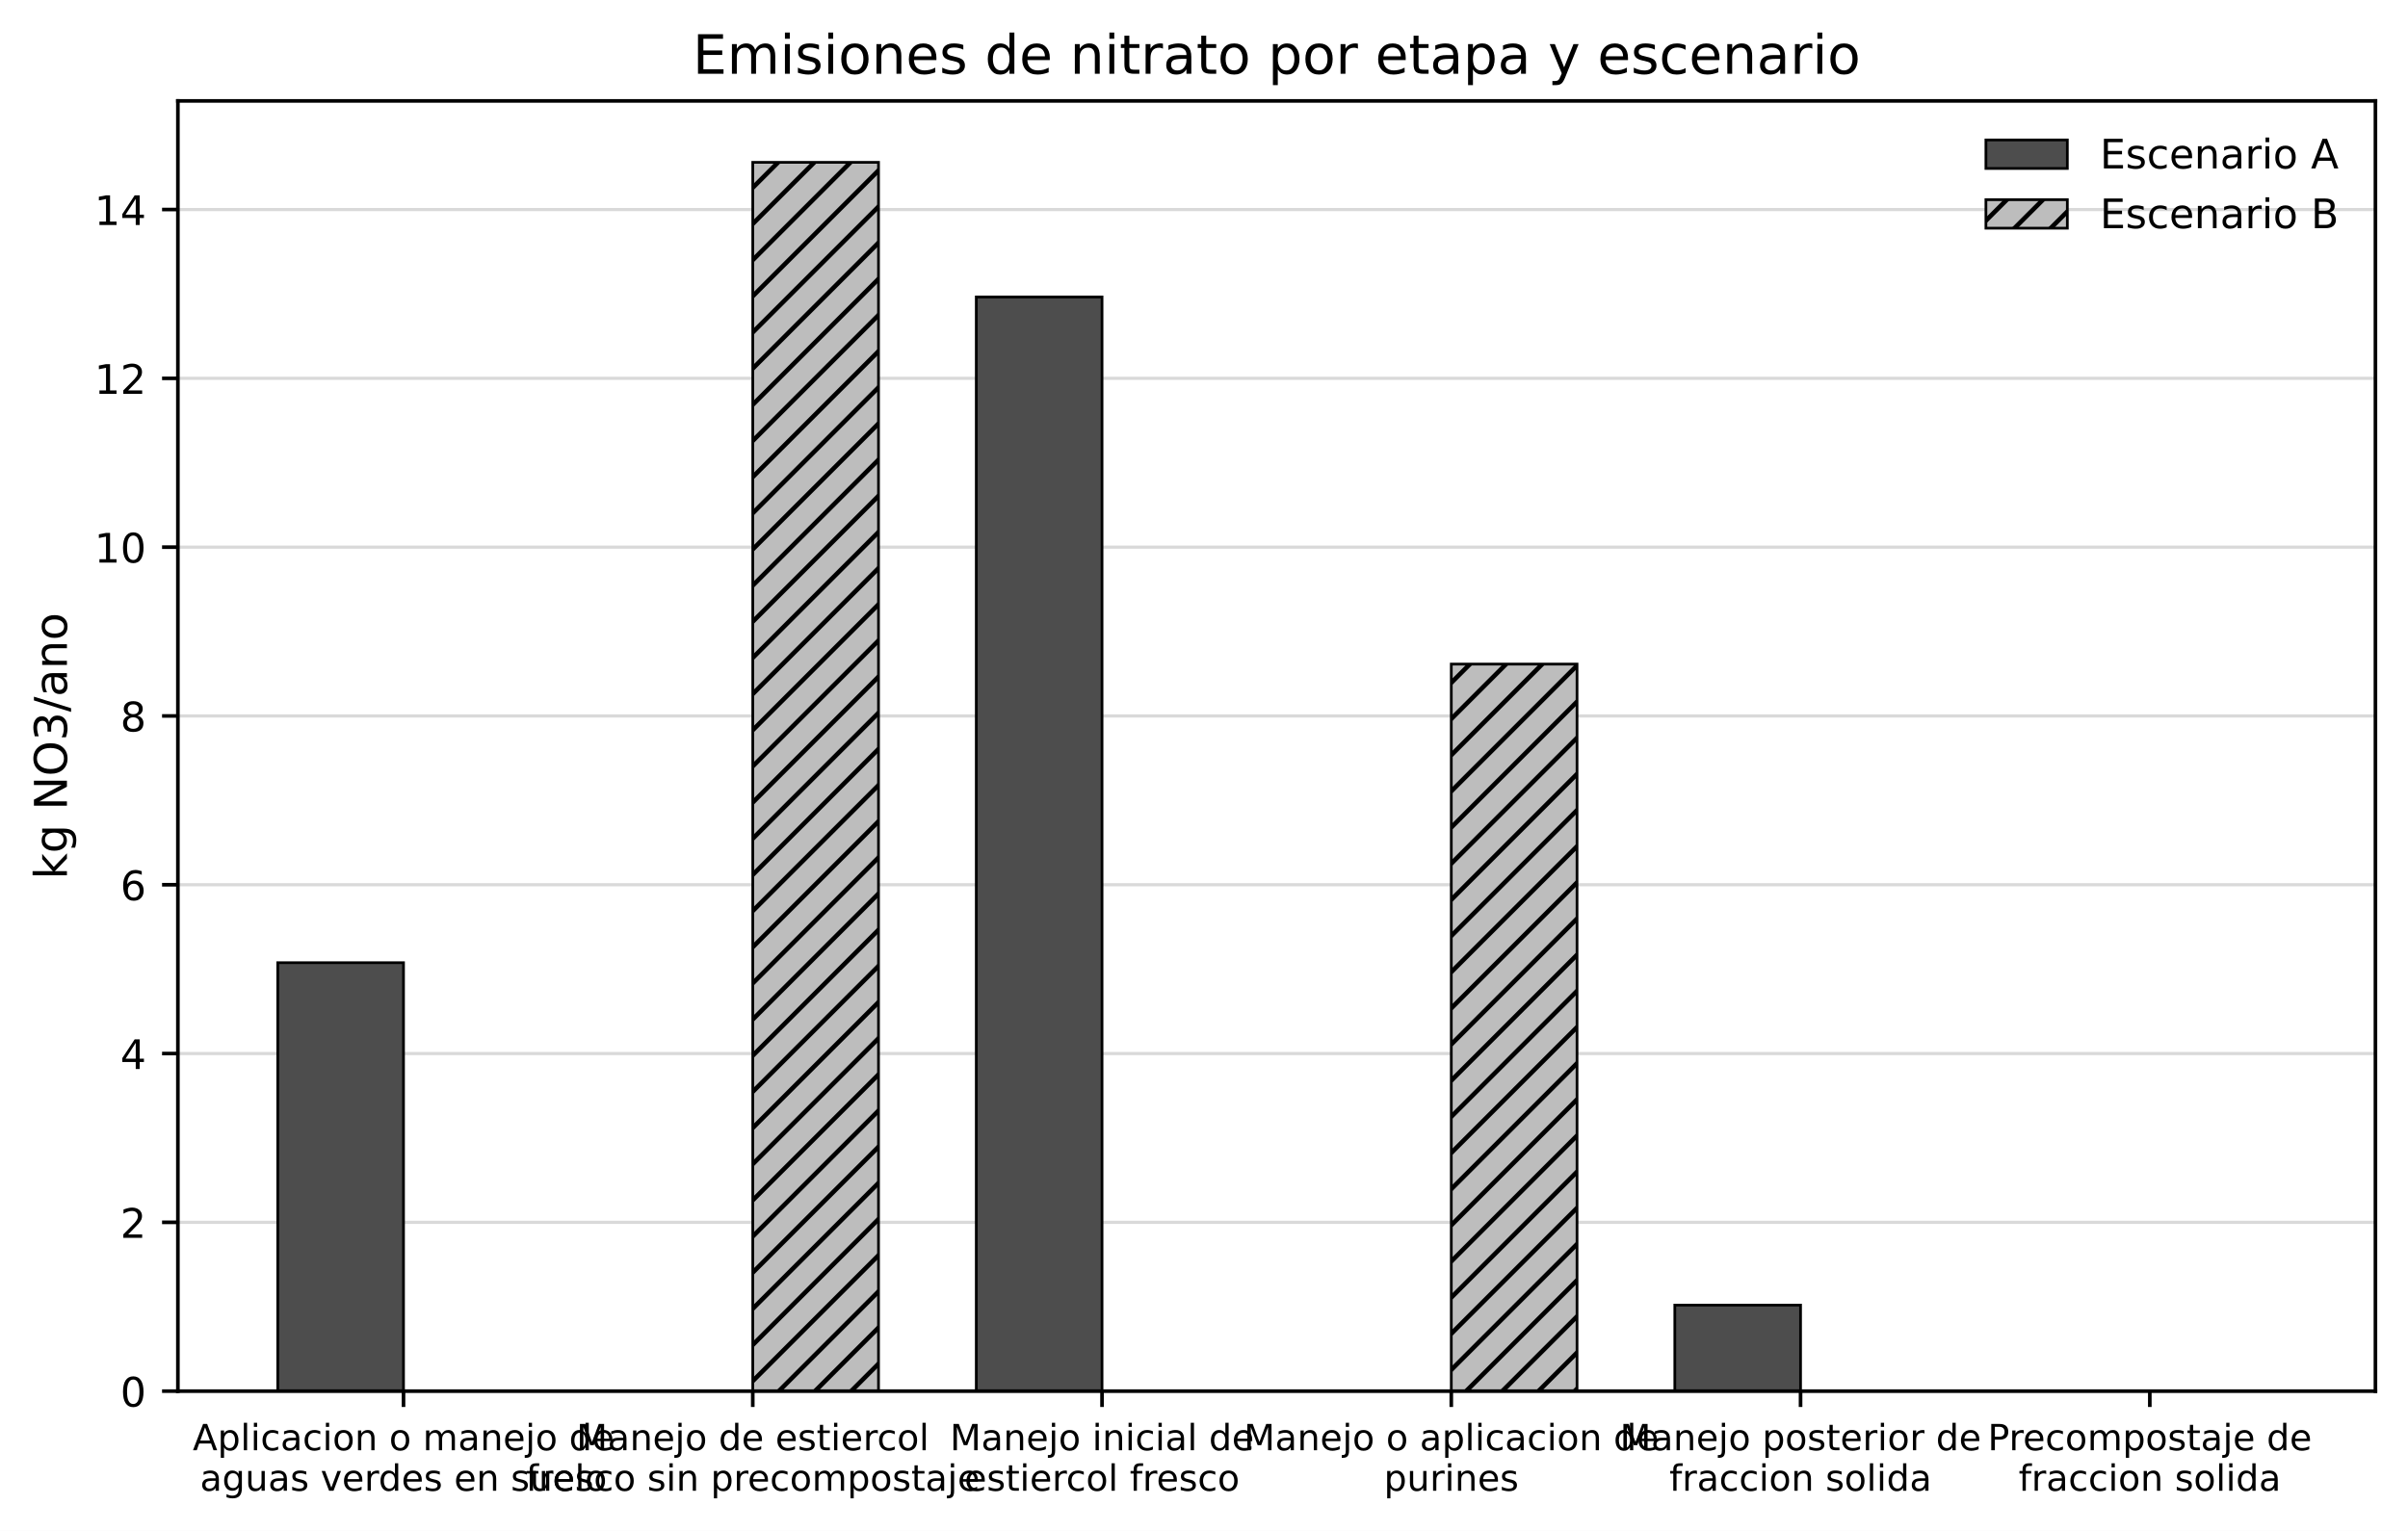
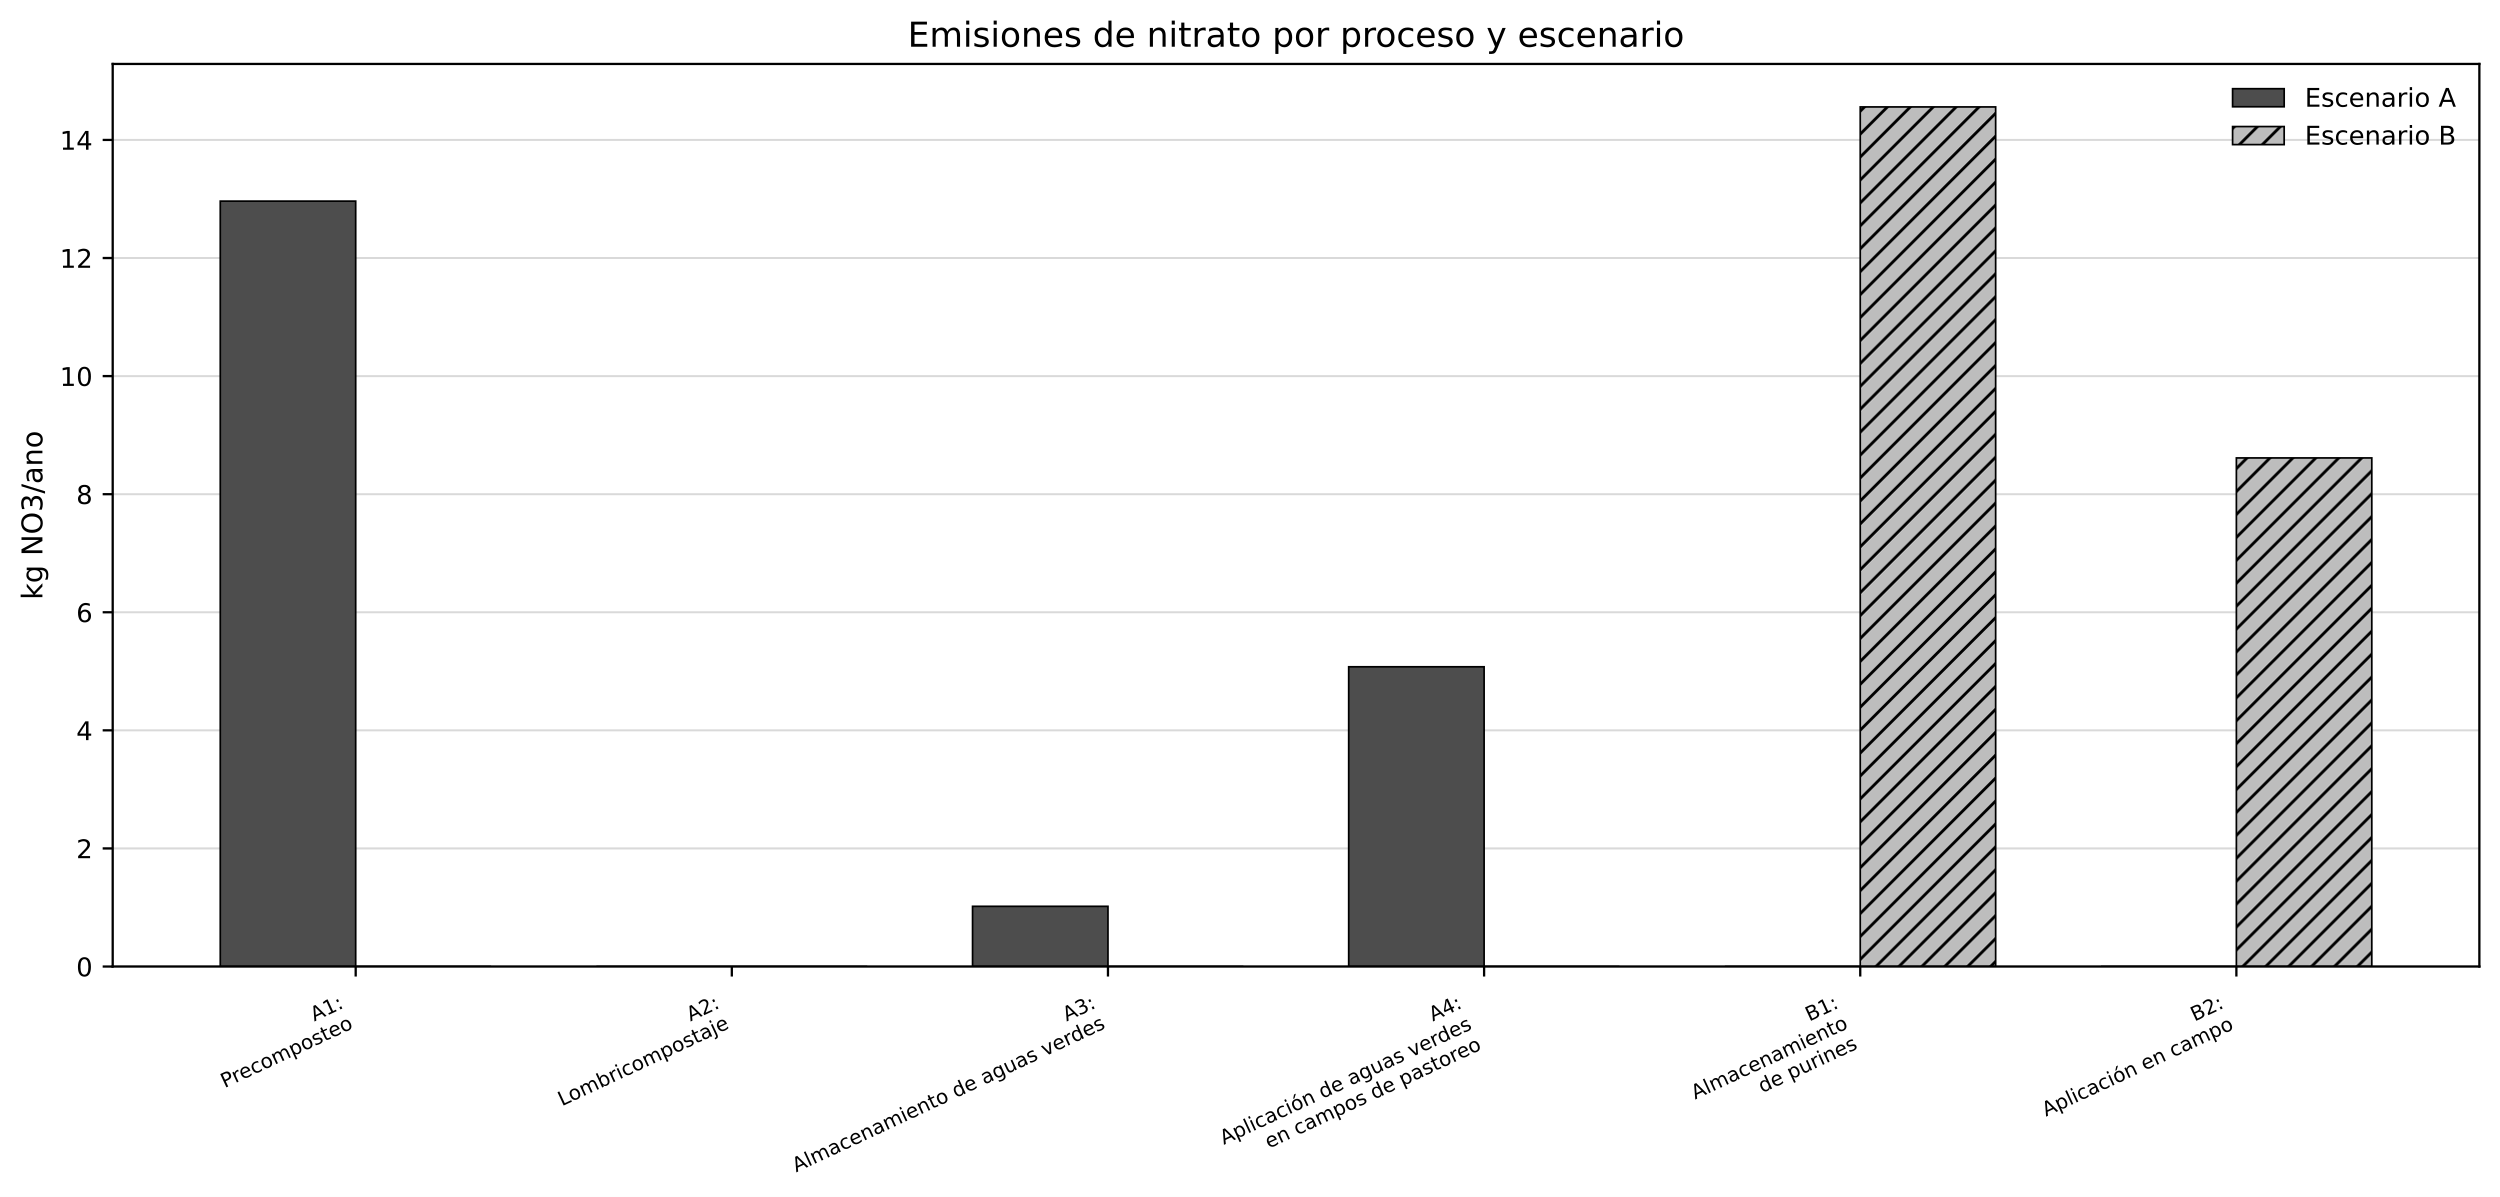
- <svg xmlns="http://www.w3.org/2000/svg" xmlns:xlink="http://www.w3.org/1999/xlink" width="532.421pt" height="338.587pt" viewBox="0 0 532.421 338.587" version="1.1">
+ <svg xmlns="http://www.w3.org/2000/svg" xmlns:xlink="http://www.w3.org/1999/xlink" width="872.468pt" height="417.703pt" viewBox="0 0 872.468 417.703" version="1.1">
  <defs>
    <style type="text/css">*{stroke-linejoin: round; stroke-linecap: butt}</style>
  </defs>
  <g id="figure_1">
    <g id="patch_1">
-       <path d="M 0 338.587  L 532.421 338.587  L 532.421 0  L 0 0  z " style="fill: #ffffff" />
+       <path d="M -0 417.703  L 872.468 417.703  L 872.468 0  L -0 0  z " style="fill: #ffffff" />
    </g>
    <g id="axes_1">
      <g id="patch_2">
-         <path d="M 39.331 307.686  L 525.221 307.686  L 525.221 22.318  L 39.331 22.318  z " style="fill: #ffffff" />
+         <path d="M 39.331 337.302  L 865.268 337.302  L 865.268 22.318  L 39.331 22.318  z " style="fill: #ffffff" />
      </g>
      <g id="matplotlib.axis_1">
        <g id="xtick_1">
          <g id="line2d_1">
            <defs>
-               <path id="mf99a83f298" d="M 0 0  L 0 3.5  " style="stroke: #000000; stroke-width: 0.8" />
+               <path id="me1f1a757c4" d="M 0 0  L 0 3.5  " style="stroke: #000000; stroke-width: 0.8" />
            </defs>
            <g>
-               <use xlink:href="#mf99a83f298" x="89.217" y="307.686" style="stroke: #000000; stroke-width: 0.8" />
+               <use xlink:href="#me1f1a757c4" x="124.13" y="337.302" style="stroke: #000000; stroke-width: 0.8" />
            </g>
          </g>
          <g id="text_1">
-             <text style="font-size: 8px; font-family: 'DejaVu Sans'" transform="translate(42.61073 320.7649)">Aplicacion o manejo de</text>
-             <text style="font-size: 8px; font-family: 'DejaVu Sans'" transform="translate(44.2201 329.7231)">aguas verdes en suelo</text>
+             <text style="font-size: 7px; font-family: 'DejaVu Sans'" transform="translate(109.6882 356.5248) rotate(-25)">A1:</text>
+             <text style="font-size: 7px; font-family: 'DejaVu Sans'" transform="translate(78.39455 379.7661) rotate(-25)">Precomposteo</text>
          </g>
        </g>
        <g id="xtick_2">
          <g id="line2d_2">
            <g>
-               <use xlink:href="#mf99a83f298" x="166.44" y="307.686" style="stroke: #000000; stroke-width: 0.8" />
+               <use xlink:href="#me1f1a757c4" x="255.397" y="337.302" style="stroke: #000000; stroke-width: 0.8" />
            </g>
          </g>
          <g id="text_2">
-             <text style="font-size: 8px; font-family: 'DejaVu Sans'" transform="translate(127.4417 320.7649)">Manejo de estiercol</text>
-             <text style="font-size: 8px; font-family: 'DejaVu Sans'" transform="translate(116.2529 329.7231)">fresco sin precompostaje</text>
+             <text style="font-size: 7px; font-family: 'DejaVu Sans'" transform="translate(240.956 356.5248) rotate(-25)">A2:</text>
+             <text style="font-size: 7px; font-family: 'DejaVu Sans'" transform="translate(196.0938 386.0932) rotate(-25)">Lombricompostaje</text>
          </g>
        </g>
        <g id="xtick_3">
          <g id="line2d_3">
            <g>
-               <use xlink:href="#mf99a83f298" x="243.664" y="307.686" style="stroke: #000000; stroke-width: 0.8" />
+               <use xlink:href="#me1f1a757c4" x="386.665" y="337.302" style="stroke: #000000; stroke-width: 0.8" />
            </g>
          </g>
          <g id="text_3">
-             <text style="font-size: 8px; font-family: 'DejaVu Sans'" transform="translate(210.0326 320.7649)">Manejo inicial de</text>
-             <text style="font-size: 8px; font-family: 'DejaVu Sans'" transform="translate(213.2401 329.7231)">estiercol fresco</text>
+             <text style="font-size: 7px; font-family: 'DejaVu Sans'" transform="translate(372.2238 356.5248) rotate(-25)">A3:</text>
+             <text style="font-size: 7px; font-family: 'DejaVu Sans'" transform="translate(277.8444 409.1834) rotate(-25)">Almacenamiento de aguas verdes</text>
          </g>
        </g>
        <g id="xtick_4">
          <g id="line2d_4">
            <g>
-               <use xlink:href="#mf99a83f298" x="320.887" y="307.686" style="stroke: #000000; stroke-width: 0.8" />
+               <use xlink:href="#me1f1a757c4" x="517.933" y="337.302" style="stroke: #000000; stroke-width: 0.8" />
            </g>
          </g>
          <g id="text_4">
-             <text style="font-size: 8px; font-family: 'DejaVu Sans'" transform="translate(275.0111 320.7649)">Manejo o aplicacion de</text>
-             <text style="font-size: 8px; font-family: 'DejaVu Sans'" transform="translate(305.9774 329.7231)">purines</text>
+             <text style="font-size: 7px; font-family: 'DejaVu Sans'" transform="translate(500.0369 356.5248) rotate(-25)">A4:</text>
+             <text style="font-size: 7px; font-family: 'DejaVu Sans'" transform="translate(427.0832 399.5632) rotate(-25)">Aplicación de aguas verdes</text>
+             <text style="font-size: 7px; font-family: 'DejaVu Sans'" transform="translate(442.8037 400.8814) rotate(-25)">en campos de pastoreo</text>
          </g>
        </g>
        <g id="xtick_5">
          <g id="line2d_5">
            <g>
-               <use xlink:href="#mf99a83f298" x="398.111" y="307.686" style="stroke: #000000; stroke-width: 0.8" />
+               <use xlink:href="#me1f1a757c4" x="649.201" y="337.302" style="stroke: #000000; stroke-width: 0.8" />
            </g>
          </g>
          <g id="text_5">
-             <text style="font-size: 8px; font-family: 'DejaVu Sans'" transform="translate(358.1627 320.7649)">Manejo posterior de</text>
-             <text style="font-size: 8px; font-family: 'DejaVu Sans'" transform="translate(369.0989 329.7231)">fraccion solida</text>
+             <text style="font-size: 7px; font-family: 'DejaVu Sans'" transform="translate(631.4338 356.5308) rotate(-25)">B1:</text>
+             <text style="font-size: 7px; font-family: 'DejaVu Sans'" transform="translate(591.5676 383.7695) rotate(-25)">Almacenamiento</text>
+             <text style="font-size: 7px; font-family: 'DejaVu Sans'" transform="translate(614.9902 381.4961) rotate(-25)">de purines</text>
          </g>
        </g>
        <g id="xtick_6">
          <g id="line2d_6">
            <g>
-               <use xlink:href="#mf99a83f298" x="475.334" y="307.686" style="stroke: #000000; stroke-width: 0.8" />
+               <use xlink:href="#me1f1a757c4" x="780.469" y="337.302" style="stroke: #000000; stroke-width: 0.8" />
            </g>
          </g>
          <g id="text_6">
-             <text style="font-size: 8px; font-family: 'DejaVu Sans'" transform="translate(439.4993 320.7649)">Precompostaje de</text>
-             <text style="font-size: 8px; font-family: 'DejaVu Sans'" transform="translate(446.3224 329.7231)">fraccion solida</text>
+             <text style="font-size: 7px; font-family: 'DejaVu Sans'" transform="translate(765.8723 356.5308) rotate(-25)">B2:</text>
+             <text style="font-size: 7px; font-family: 'DejaVu Sans'" transform="translate(714.0099 389.7341) rotate(-25)">Aplicación en campo</text>
          </g>
        </g>
      </g>
      <g id="matplotlib.axis_2">
        <g id="ytick_1">
          <g id="line2d_7">
-             <path d="M 39.331 307.686  L 525.221 307.686  " clip-path="url(#p50f00ec441)" style="fill: none; stroke: #d9d9d9; stroke-width: 0.7; stroke-linecap: square" />
+             <path d="M 39.331 337.302  L 865.268 337.302  " clip-path="url(#p46c04da74f)" style="fill: none; stroke: #d9d9d9; stroke-width: 0.7; stroke-linecap: square" />
          </g>
          <g id="line2d_8">
            <defs>
-               <path id="ma6bf55f4ef" d="M 0 0  L -3.5 0  " style="stroke: #000000; stroke-width: 0.8" />
+               <path id="mee54583fec" d="M 0 0  L -3.5 0  " style="stroke: #000000; stroke-width: 0.8" />
            </defs>
            <g>
-               <use xlink:href="#ma6bf55f4ef" x="39.331" y="307.686" style="stroke: #000000; stroke-width: 0.8" />
+               <use xlink:href="#mee54583fec" x="39.331" y="337.302" style="stroke: #000000; stroke-width: 0.8" />
            </g>
          </g>
          <g id="text_7">
-             <text style="font-size: 9px; font-family: 'DejaVu Sans'; text-anchor: end" x="32.331" y="311.105" transform="rotate(-0 32.33062 311.1054)">0</text>
+             <text style="font-size: 9px; font-family: 'DejaVu Sans'; text-anchor: end" x="32.331" y="340.721" transform="rotate(-0 32.33062 340.721)">0</text>
          </g>
        </g>
        <g id="ytick_2">
          <g id="line2d_9">
-             <path d="M 39.331 270.352  L 525.221 270.352  " clip-path="url(#p50f00ec441)" style="fill: none; stroke: #d9d9d9; stroke-width: 0.7; stroke-linecap: square" />
+             <path d="M 39.331 296.093  L 865.268 296.093  " clip-path="url(#p46c04da74f)" style="fill: none; stroke: #d9d9d9; stroke-width: 0.7; stroke-linecap: square" />
          </g>
          <g id="line2d_10">
            <g>
-               <use xlink:href="#ma6bf55f4ef" x="39.331" y="270.352" style="stroke: #000000; stroke-width: 0.8" />
+               <use xlink:href="#mee54583fec" x="39.331" y="296.093" style="stroke: #000000; stroke-width: 0.8" />
            </g>
          </g>
          <g id="text_8">
-             <text style="font-size: 9px; font-family: 'DejaVu Sans'; text-anchor: end" x="32.331" y="273.771" transform="rotate(-0 32.33062 273.771)">2</text>
+             <text style="font-size: 9px; font-family: 'DejaVu Sans'; text-anchor: end" x="32.331" y="299.512" transform="rotate(-0 32.33062 299.512)">2</text>
          </g>
        </g>
        <g id="ytick_3">
          <g id="line2d_11">
-             <path d="M 39.331 233.017  L 525.221 233.017  " clip-path="url(#p50f00ec441)" style="fill: none; stroke: #d9d9d9; stroke-width: 0.7; stroke-linecap: square" />
+             <path d="M 39.331 254.884  L 865.268 254.884  " clip-path="url(#p46c04da74f)" style="fill: none; stroke: #d9d9d9; stroke-width: 0.7; stroke-linecap: square" />
          </g>
          <g id="line2d_12">
            <g>
-               <use xlink:href="#ma6bf55f4ef" x="39.331" y="233.017" style="stroke: #000000; stroke-width: 0.8" />
+               <use xlink:href="#mee54583fec" x="39.331" y="254.884" style="stroke: #000000; stroke-width: 0.8" />
            </g>
          </g>
          <g id="text_9">
-             <text style="font-size: 9px; font-family: 'DejaVu Sans'; text-anchor: end" x="32.331" y="236.436" transform="rotate(-0 32.33062 236.4365)">4</text>
+             <text style="font-size: 9px; font-family: 'DejaVu Sans'; text-anchor: end" x="32.331" y="258.303" transform="rotate(-0 32.33062 258.3029)">4</text>
          </g>
        </g>
        <g id="ytick_4">
          <g id="line2d_13">
-             <path d="M 39.331 195.683  L 525.221 195.683  " clip-path="url(#p50f00ec441)" style="fill: none; stroke: #d9d9d9; stroke-width: 0.7; stroke-linecap: square" />
+             <path d="M 39.331 213.675  L 865.268 213.675  " clip-path="url(#p46c04da74f)" style="fill: none; stroke: #d9d9d9; stroke-width: 0.7; stroke-linecap: square" />
          </g>
          <g id="line2d_14">
            <g>
-               <use xlink:href="#ma6bf55f4ef" x="39.331" y="195.683" style="stroke: #000000; stroke-width: 0.8" />
+               <use xlink:href="#mee54583fec" x="39.331" y="213.675" style="stroke: #000000; stroke-width: 0.8" />
            </g>
          </g>
          <g id="text_10">
-             <text style="font-size: 9px; font-family: 'DejaVu Sans'; text-anchor: end" x="32.331" y="199.102" transform="rotate(-0 32.33062 199.102)">6</text>
+             <text style="font-size: 9px; font-family: 'DejaVu Sans'; text-anchor: end" x="32.331" y="217.094" transform="rotate(-0 32.33062 217.0939)">6</text>
          </g>
        </g>
        <g id="ytick_5">
          <g id="line2d_15">
-             <path d="M 39.331 158.348  L 525.221 158.348  " clip-path="url(#p50f00ec441)" style="fill: none; stroke: #d9d9d9; stroke-width: 0.7; stroke-linecap: square" />
+             <path d="M 39.331 172.466  L 865.268 172.466  " clip-path="url(#p46c04da74f)" style="fill: none; stroke: #d9d9d9; stroke-width: 0.7; stroke-linecap: square" />
          </g>
          <g id="line2d_16">
            <g>
-               <use xlink:href="#ma6bf55f4ef" x="39.331" y="158.348" style="stroke: #000000; stroke-width: 0.8" />
+               <use xlink:href="#mee54583fec" x="39.331" y="172.466" style="stroke: #000000; stroke-width: 0.8" />
            </g>
          </g>
          <g id="text_11">
-             <text style="font-size: 9px; font-family: 'DejaVu Sans'; text-anchor: end" x="32.331" y="161.768" transform="rotate(-0 32.33062 161.7676)">8</text>
+             <text style="font-size: 9px; font-family: 'DejaVu Sans'; text-anchor: end" x="32.331" y="175.885" transform="rotate(-0 32.33062 175.8848)">8</text>
          </g>
        </g>
        <g id="ytick_6">
          <g id="line2d_17">
-             <path d="M 39.331 121.014  L 525.221 121.014  " clip-path="url(#p50f00ec441)" style="fill: none; stroke: #d9d9d9; stroke-width: 0.7; stroke-linecap: square" />
+             <path d="M 39.331 131.256  L 865.268 131.256  " clip-path="url(#p46c04da74f)" style="fill: none; stroke: #d9d9d9; stroke-width: 0.7; stroke-linecap: square" />
          </g>
          <g id="line2d_18">
            <g>
-               <use xlink:href="#ma6bf55f4ef" x="39.331" y="121.014" style="stroke: #000000; stroke-width: 0.8" />
+               <use xlink:href="#mee54583fec" x="39.331" y="131.256" style="stroke: #000000; stroke-width: 0.8" />
            </g>
          </g>
          <g id="text_12">
-             <text style="font-size: 9px; font-family: 'DejaVu Sans'; text-anchor: end" x="32.331" y="124.433" transform="rotate(-0 32.33062 124.4331)">10</text>
+             <text style="font-size: 9px; font-family: 'DejaVu Sans'; text-anchor: end" x="32.331" y="134.676" transform="rotate(-0 32.33062 134.6758)">10</text>
          </g>
        </g>
        <g id="ytick_7">
          <g id="line2d_19">
-             <path d="M 39.331 83.679  L 525.221 83.679  " clip-path="url(#p50f00ec441)" style="fill: none; stroke: #d9d9d9; stroke-width: 0.7; stroke-linecap: square" />
+             <path d="M 39.331 90.047  L 865.268 90.047  " clip-path="url(#p46c04da74f)" style="fill: none; stroke: #d9d9d9; stroke-width: 0.7; stroke-linecap: square" />
          </g>
          <g id="line2d_20">
            <g>
-               <use xlink:href="#ma6bf55f4ef" x="39.331" y="83.679" style="stroke: #000000; stroke-width: 0.8" />
+               <use xlink:href="#mee54583fec" x="39.331" y="90.047" style="stroke: #000000; stroke-width: 0.8" />
            </g>
          </g>
          <g id="text_13">
-             <text style="font-size: 9px; font-family: 'DejaVu Sans'; text-anchor: end" x="32.331" y="87.099" transform="rotate(-0 32.33062 87.09864)">12</text>
+             <text style="font-size: 9px; font-family: 'DejaVu Sans'; text-anchor: end" x="32.331" y="93.467" transform="rotate(-0 32.33062 93.46673)">12</text>
          </g>
        </g>
        <g id="ytick_8">
          <g id="line2d_21">
-             <path d="M 39.331 46.345  L 525.221 46.345  " clip-path="url(#p50f00ec441)" style="fill: none; stroke: #d9d9d9; stroke-width: 0.7; stroke-linecap: square" />
+             <path d="M 39.331 48.838  L 865.268 48.838  " clip-path="url(#p46c04da74f)" style="fill: none; stroke: #d9d9d9; stroke-width: 0.7; stroke-linecap: square" />
          </g>
          <g id="line2d_22">
            <g>
-               <use xlink:href="#ma6bf55f4ef" x="39.331" y="46.345" style="stroke: #000000; stroke-width: 0.8" />
+               <use xlink:href="#mee54583fec" x="39.331" y="48.838" style="stroke: #000000; stroke-width: 0.8" />
            </g>
          </g>
          <g id="text_14">
-             <text style="font-size: 9px; font-family: 'DejaVu Sans'; text-anchor: end" x="32.331" y="49.764" transform="rotate(-0 32.33062 49.76418)">14</text>
+             <text style="font-size: 9px; font-family: 'DejaVu Sans'; text-anchor: end" x="32.331" y="52.258" transform="rotate(-0 32.33062 52.25768)">14</text>
          </g>
        </g>
        <g id="text_15">
-           <text style="font-size: 10px; font-family: 'DejaVu Sans'; text-anchor: middle" x="14.798" y="165.002" transform="rotate(-90 14.79844 165.0021)">kg NO3/ano</text>
+           <text style="font-size: 10px; font-family: 'DejaVu Sans'; text-anchor: middle" x="14.798" y="179.81" transform="rotate(-90 14.79844 179.8099)">kg NO3/ano</text>
        </g>
      </g>
      <g id="patch_3">
-         <path d="M 61.417 307.686  L 89.217 307.686  L 89.217 212.922  L 61.417 212.922  z " clip-path="url(#p50f00ec441)" style="fill: #4d4d4d; stroke: #000000; stroke-width: 0.6; stroke-linejoin: miter" />
+         <path d="M 76.873 337.302  L 124.13 337.302  L 124.13 70.188  L 76.873 70.188  z " clip-path="url(#p46c04da74f)" style="fill: #4d4d4d; stroke: #000000; stroke-width: 0.6; stroke-linejoin: miter" />
      </g>
      <g id="patch_4">
-         <path d="M 138.64 307.686  L 166.44 307.686  L 166.44 307.686  L 138.64 307.686  z " clip-path="url(#p50f00ec441)" style="fill: #4d4d4d; stroke: #000000; stroke-width: 0.6; stroke-linejoin: miter" />
+         <path d="M 208.141 337.302  L 255.397 337.302  L 255.397 337.302  L 208.141 337.302  z " clip-path="url(#p46c04da74f)" style="fill: #4d4d4d; stroke: #000000; stroke-width: 0.6; stroke-linejoin: miter" />
      </g>
      <g id="patch_5">
-         <path d="M 215.863 307.686  L 243.664 307.686  L 243.664 65.687  L 215.863 65.687  z " clip-path="url(#p50f00ec441)" style="fill: #4d4d4d; stroke: #000000; stroke-width: 0.6; stroke-linejoin: miter" />
+         <path d="M 339.409 337.302  L 386.665 337.302  L 386.665 316.303  L 339.409 316.303  z " clip-path="url(#p46c04da74f)" style="fill: #4d4d4d; stroke: #000000; stroke-width: 0.6; stroke-linejoin: miter" />
      </g>
      <g id="patch_6">
-         <path d="M 293.087 307.686  L 320.887 307.686  L 320.887 307.686  L 293.087 307.686  z " clip-path="url(#p50f00ec441)" style="fill: #4d4d4d; stroke: #000000; stroke-width: 0.6; stroke-linejoin: miter" />
+         <path d="M 470.677 337.302  L 517.933 337.302  L 517.933 232.703  L 470.677 232.703  z " clip-path="url(#p46c04da74f)" style="fill: #4d4d4d; stroke: #000000; stroke-width: 0.6; stroke-linejoin: miter" />
      </g>
      <g id="patch_7">
-         <path d="M 370.31 307.686  L 398.111 307.686  L 398.111 288.662  L 370.31 288.662  z " clip-path="url(#p50f00ec441)" style="fill: #4d4d4d; stroke: #000000; stroke-width: 0.6; stroke-linejoin: miter" />
+         <path d="M 601.944 337.302  L 649.201 337.302  L 649.201 337.302  L 601.944 337.302  z " clip-path="url(#p46c04da74f)" style="fill: #4d4d4d; stroke: #000000; stroke-width: 0.6; stroke-linejoin: miter" />
      </g>
      <g id="patch_8">
-         <path d="M 447.534 307.686  L 475.334 307.686  L 475.334 307.686  L 447.534 307.686  z " clip-path="url(#p50f00ec441)" style="fill: #4d4d4d; stroke: #000000; stroke-width: 0.6; stroke-linejoin: miter" />
+         <path d="M 733.212 337.302  L 780.469 337.302  L 780.469 337.302  L 733.212 337.302  z " clip-path="url(#p46c04da74f)" style="fill: #4d4d4d; stroke: #000000; stroke-width: 0.6; stroke-linejoin: miter" />
      </g>
      <g id="patch_9">
-         <path d="M 89.217 307.686  L 117.017 307.686  L 117.017 307.686  L 89.217 307.686  z " clip-path="url(#p50f00ec441)" style="fill: url(#hec7c1a45a4); stroke: #000000; stroke-width: 0.6; stroke-linejoin: miter" />
+         <path d="M 124.13 337.302  L 171.386 337.302  L 171.386 337.302  L 124.13 337.302  z " clip-path="url(#p46c04da74f)" style="fill: url(#h482f7e27f2); stroke: #000000; stroke-width: 0.6; stroke-linejoin: miter" />
      </g>
      <g id="patch_10">
-         <path d="M 166.44 307.686  L 194.241 307.686  L 194.241 35.907  L 166.44 35.907  z " clip-path="url(#p50f00ec441)" style="fill: url(#hec7c1a45a4); stroke: #000000; stroke-width: 0.6; stroke-linejoin: miter" />
+         <path d="M 255.397 337.302  L 302.654 337.302  L 302.654 337.302  L 255.397 337.302  z " clip-path="url(#p46c04da74f)" style="fill: url(#h482f7e27f2); stroke: #000000; stroke-width: 0.6; stroke-linejoin: miter" />
      </g>
      <g id="patch_11">
-         <path d="M 243.664 307.686  L 271.464 307.686  L 271.464 307.686  L 243.664 307.686  z " clip-path="url(#p50f00ec441)" style="fill: url(#hec7c1a45a4); stroke: #000000; stroke-width: 0.6; stroke-linejoin: miter" />
+         <path d="M 386.665 337.302  L 433.922 337.302  L 433.922 337.302  L 386.665 337.302  z " clip-path="url(#p46c04da74f)" style="fill: url(#h482f7e27f2); stroke: #000000; stroke-width: 0.6; stroke-linejoin: miter" />
      </g>
      <g id="patch_12">
-         <path d="M 320.887 307.686  L 348.688 307.686  L 348.688 146.884  L 320.887 146.884  z " clip-path="url(#p50f00ec441)" style="fill: url(#hec7c1a45a4); stroke: #000000; stroke-width: 0.6; stroke-linejoin: miter" />
+         <path d="M 517.933 337.302  L 565.189 337.302  L 565.189 337.302  L 517.933 337.302  z " clip-path="url(#p46c04da74f)" style="fill: url(#h482f7e27f2); stroke: #000000; stroke-width: 0.6; stroke-linejoin: miter" />
      </g>
      <g id="patch_13">
-         <path d="M 398.111 307.686  L 425.911 307.686  L 425.911 307.686  L 398.111 307.686  z " clip-path="url(#p50f00ec441)" style="fill: url(#hec7c1a45a4); stroke: #000000; stroke-width: 0.6; stroke-linejoin: miter" />
+         <path d="M 649.201 337.302  L 696.457 337.302  L 696.457 37.317  L 649.201 37.317  z " clip-path="url(#p46c04da74f)" style="fill: url(#h482f7e27f2); stroke: #000000; stroke-width: 0.6; stroke-linejoin: miter" />
      </g>
      <g id="patch_14">
-         <path d="M 475.334 307.686  L 503.135 307.686  L 503.135 307.686  L 475.334 307.686  z " clip-path="url(#p50f00ec441)" style="fill: url(#hec7c1a45a4); stroke: #000000; stroke-width: 0.6; stroke-linejoin: miter" />
+         <path d="M 780.469 337.302  L 827.725 337.302  L 827.725 159.811  L 780.469 159.811  z " clip-path="url(#p46c04da74f)" style="fill: url(#h482f7e27f2); stroke: #000000; stroke-width: 0.6; stroke-linejoin: miter" />
      </g>
      <g id="patch_15">
-         <path d="M 39.331 307.686  L 39.331 22.318  " style="fill: none; stroke: #000000; stroke-width: 0.8; stroke-linejoin: miter; stroke-linecap: square" />
+         <path d="M 39.331 337.302  L 39.331 22.318  " style="fill: none; stroke: #000000; stroke-width: 0.8; stroke-linejoin: miter; stroke-linecap: square" />
      </g>
      <g id="patch_16">
-         <path d="M 525.221 307.686  L 525.221 22.318  " style="fill: none; stroke: #000000; stroke-width: 0.8; stroke-linejoin: miter; stroke-linecap: square" />
+         <path d="M 865.268 337.302  L 865.268 22.318  " style="fill: none; stroke: #000000; stroke-width: 0.8; stroke-linejoin: miter; stroke-linecap: square" />
      </g>
      <g id="patch_17">
-         <path d="M 39.331 307.686  L 525.221 307.686  " style="fill: none; stroke: #000000; stroke-width: 0.8; stroke-linejoin: miter; stroke-linecap: square" />
+         <path d="M 39.331 337.302  L 865.268 337.302  " style="fill: none; stroke: #000000; stroke-width: 0.8; stroke-linejoin: miter; stroke-linecap: square" />
      </g>
      <g id="patch_18">
-         <path d="M 39.331 22.318  L 525.221 22.318  " style="fill: none; stroke: #000000; stroke-width: 0.8; stroke-linejoin: miter; stroke-linecap: square" />
+         <path d="M 39.331 22.318  L 865.268 22.318  " style="fill: none; stroke: #000000; stroke-width: 0.8; stroke-linejoin: miter; stroke-linecap: square" />
      </g>
      <g id="text_16">
-         <text style="font-size: 12px; font-family: 'DejaVu Sans'; text-anchor: middle" x="282.276" y="16.318" transform="rotate(-0 282.2756 16.31812)">Emisiones de nitrato por etapa y escenario</text>
+         <text style="font-size: 12px; font-family: 'DejaVu Sans'; text-anchor: middle" x="452.299" y="16.318" transform="rotate(-0 452.2991 16.31812)">Emisiones de nitrato por proceso y escenario</text>
      </g>
      <g id="legend_1">
        <g id="patch_19">
-           <path d="M 439.098 37.257  L 457.098 37.257  L 457.098 30.957  L 439.098 30.957  z " style="fill: #4d4d4d; stroke: #000000; stroke-width: 0.6; stroke-linejoin: miter" />
+           <path d="M 779.145 37.257  L 797.145 37.257  L 797.145 30.957  L 779.145 30.957  z " style="fill: #4d4d4d; stroke: #000000; stroke-width: 0.6; stroke-linejoin: miter" />
        </g>
        <g id="text_17">
-           <text style="font-size: 9px; font-family: 'DejaVu Sans'; text-anchor: start" x="464.298" y="37.257" transform="rotate(-0 464.2977 37.25672)">Escenario A</text>
+           <text style="font-size: 9px; font-family: 'DejaVu Sans'; text-anchor: start" x="804.345" y="37.257" transform="rotate(-0 804.3446 37.25672)">Escenario A</text>
        </g>
        <g id="patch_20">
-           <path d="M 439.098 50.467  L 457.098 50.467  L 457.098 44.167  L 439.098 44.167  z " style="fill: url(#hec7c1a45a4); stroke: #000000; stroke-width: 0.6; stroke-linejoin: miter" />
+           <path d="M 779.145 50.467  L 797.145 50.467  L 797.145 44.167  L 779.145 44.167  z " style="fill: url(#h482f7e27f2); stroke: #000000; stroke-width: 0.6; stroke-linejoin: miter" />
        </g>
        <g id="text_18">
-           <text style="font-size: 9px; font-family: 'DejaVu Sans'; text-anchor: start" x="464.298" y="50.467" transform="rotate(-0 464.2977 50.46703)">Escenario B</text>
+           <text style="font-size: 9px; font-family: 'DejaVu Sans'; text-anchor: start" x="804.345" y="50.467" transform="rotate(-0 804.3446 50.46703)">Escenario B</text>
        </g>
      </g>
    </g>
  </g>
  <defs>
-     <clipPath id="p50f00ec441">
-       <rect x="39.331" y="22.318" width="485.89" height="285.368" />
+     <clipPath id="p46c04da74f">
+       <rect x="39.331" y="22.318" width="825.937" height="314.984" />
    </clipPath>
  </defs>
  <defs>
-     <pattern id="hec7c1a45a4" patternUnits="userSpaceOnUse" x="0" y="0" width="72" height="72">
+     <pattern id="h482f7e27f2" patternUnits="userSpaceOnUse" x="0" y="0" width="72" height="72">
      <rect x="0" y="0" width="73" height="73" fill="#bdbdbd" />
      <path d="M -36 36  L 36 -36  M -32 40  L 40 -32  M -28 44  L 44 -28  M -24 48  L 48 -24  M -20 52  L 52 -20  M -16 56  L 56 -16  M -12 60  L 60 -12  M -8 64  L 64 -8  M -4 68  L 68 -4  M 0 72  L 72 0  M 4 76  L 76 4  M 8 80  L 80 8  M 12 84  L 84 12  M 16 88  L 88 16  M 20 92  L 92 20  M 24 96  L 96 24  M 28 100  L 100 28  M 32 104  L 104 32  M 36 108  L 108 36  " style="fill: #000000; stroke: #000000; stroke-width: 1.0; stroke-linecap: butt; stroke-linejoin: miter" />
    </pattern>
  </defs>
</svg>
